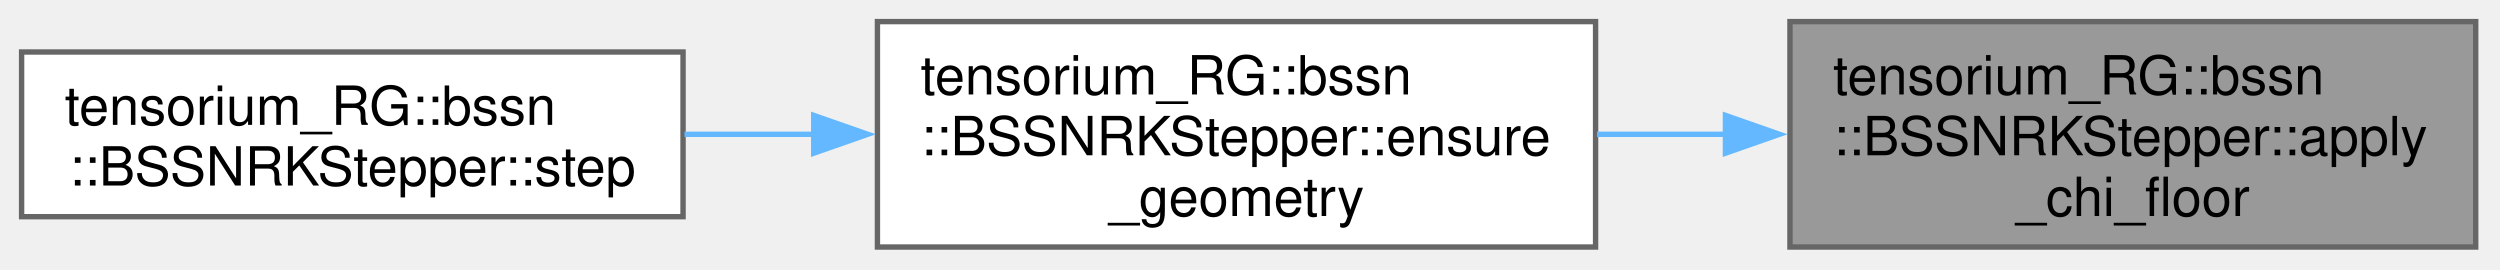
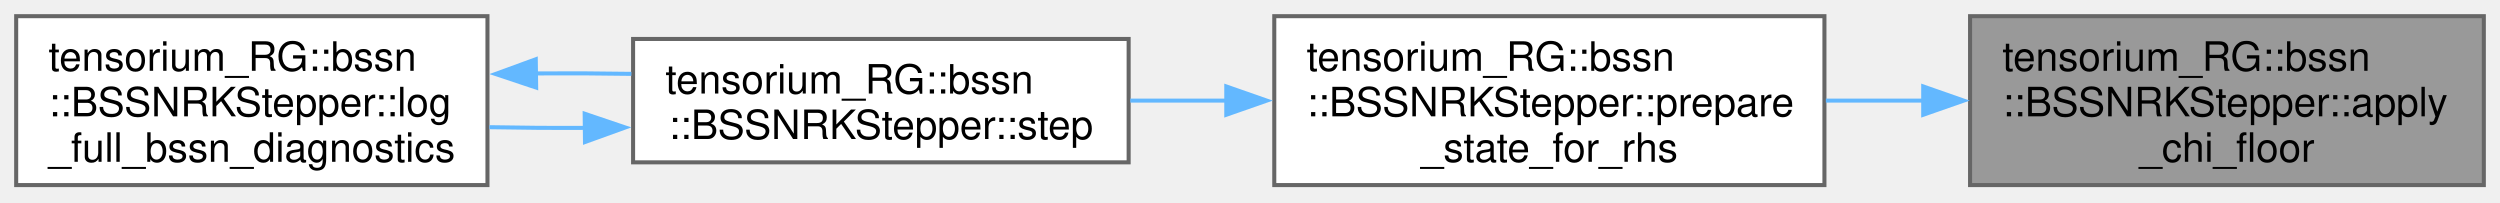
- <svg xmlns="http://www.w3.org/2000/svg" xmlns:xlink="http://www.w3.org/1999/xlink" width="463pt" height="50pt" viewBox="0.00 0.00 463.00 50.00">
+ <svg xmlns="http://www.w3.org/2000/svg" xmlns:xlink="http://www.w3.org/1999/xlink" width="618pt" height="50pt" viewBox="0.00 0.00 618.00 50.00">
  <g id="graph0" class="graph" transform="scale(1 1) rotate(0) translate(4 45.75)">
    <g id="Node000001" class="node">
      <g id="a_Node000001">
-         <a xlink:title="Prevent  from reaching zero to keep  well conditioned.">
-           <polygon fill="#999999" stroke="#666666" points="454.5,-41.75 327.5,-41.75 327.5,0 454.5,0 454.5,-41.75" />
-           <text xml:space="preserve" text-anchor="start" x="335.5" y="-28.25" font-family="Helvetica,sans-Serif" font-size="10.00">tensorium_RG::bssn</text>
-           <text xml:space="preserve" text-anchor="start" x="335.5" y="-17" font-family="Helvetica,sans-Serif" font-size="10.00">::BSSNRKStepper::apply</text>
-           <text xml:space="preserve" text-anchor="middle" x="391" y="-5.75" font-family="Helvetica,sans-Serif" font-size="10.00">_chi_floor</text>
+         <a xlink:title="Smoothly limit chi to keep metric well conditioned.">
+           <polygon fill="#999999" stroke="#666666" points="610,-41.75 483,-41.75 483,0 610,0 610,-41.75" />
+           <text xml:space="preserve" text-anchor="start" x="491" y="-28.25" font-family="Helvetica,sans-Serif" font-size="10.00">tensorium_RG::bssn</text>
+           <text xml:space="preserve" text-anchor="start" x="491" y="-17" font-family="Helvetica,sans-Serif" font-size="10.00">::BSSNRKStepper::apply</text>
+           <text xml:space="preserve" text-anchor="middle" x="546.5" y="-5.75" font-family="Helvetica,sans-Serif" font-size="10.00">_chi_floor</text>
        </a>
      </g>
    </g>
    <g id="Node000002" class="node">
      <g id="a_Node000002">
-         <a xlink:href="classtensorium___r_g_1_1bssn_1_1_b_s_s_n_r_k_stepper.html#ad2e2e4acabae8ae90f3793efaad083e2" target="_top" xlink:title="Reproject the grid, floor , and rebuild Christoffels and Ricci.">
-           <polygon fill="white" stroke="#666666" points="291.5,-41.75 158.5,-41.75 158.5,0 291.5,0 291.5,-41.75" />
-           <text xml:space="preserve" text-anchor="start" x="166.5" y="-28.25" font-family="Helvetica,sans-Serif" font-size="10.00">tensorium_RG::bssn</text>
-           <text xml:space="preserve" text-anchor="start" x="166.5" y="-17" font-family="Helvetica,sans-Serif" font-size="10.00">::BSSNRKStepper::ensure</text>
-           <text xml:space="preserve" text-anchor="middle" x="225" y="-5.75" font-family="Helvetica,sans-Serif" font-size="10.00">_geometry</text>
+         <a xlink:href="classtensorium___r_g_1_1bssn_1_1_b_s_s_n_r_k_stepper.html#a4799c3a442d6d6dd5734ab2af16f4bd9" target="_top" xlink:title="Project det/tr, apply boundaries, and refresh derivatives before RHS evaluation.">
+           <polygon fill="white" stroke="#666666" points="447,-41.75 311,-41.75 311,0 447,0 447,-41.75" />
+           <text xml:space="preserve" text-anchor="start" x="319" y="-28.25" font-family="Helvetica,sans-Serif" font-size="10.00">tensorium_RG::bssn</text>
+           <text xml:space="preserve" text-anchor="start" x="319" y="-17" font-family="Helvetica,sans-Serif" font-size="10.00">::BSSNRKStepper::prepare</text>
+           <text xml:space="preserve" text-anchor="middle" x="379" y="-5.75" font-family="Helvetica,sans-Serif" font-size="10.00">_state_for_rhs</text>
        </a>
      </g>
    </g>
    <g id="edge1_Node000001_Node000002" class="edge">
      <g id="a_edge1_Node000001_Node000002">
        <a xlink:title=" ">
-           <path fill="none" stroke="#63b8ff" d="M315.82,-20.88C307.8,-20.88 299.67,-20.88 291.76,-20.88" />
-           <polygon fill="#63b8ff" stroke="#63b8ff" points="315.55,-24.38 325.55,-20.88 315.55,-17.38 315.55,-24.38" />
+           <path fill="none" stroke="#63b8ff" d="M471.62,-20.88C463.54,-20.88 455.35,-20.88 447.35,-20.88" />
+           <polygon fill="#63b8ff" stroke="#63b8ff" points="471.42,-24.38 481.42,-20.88 471.42,-17.38 471.42,-24.38" />
        </a>
      </g>
    </g>
    <g id="Node000003" class="node">
      <g id="a_Node000003">
-         <a xlink:href="classtensorium___r_g_1_1bssn_1_1_b_s_s_n_r_k_stepper.html#a4ad69561ae2821477d424f8f34eb9b23" target="_top" xlink:title="Advance the grid by dt using four RK stages.">
-           <polygon fill="white" stroke="#666666" points="122.5,-36.12 0,-36.12 0,-5.62 122.5,-5.62 122.5,-36.12" />
-           <text xml:space="preserve" text-anchor="start" x="8" y="-22.62" font-family="Helvetica,sans-Serif" font-size="10.00">tensorium_RG::bssn</text>
-           <text xml:space="preserve" text-anchor="middle" x="61.25" y="-11.38" font-family="Helvetica,sans-Serif" font-size="10.00">::BSSNRKStepper::step</text>
+         <a xlink:href="classtensorium___r_g_1_1bssn_1_1_b_s_s_n_r_k_stepper.html#a4ad69561ae2821477d424f8f34eb9b23" target="_top" xlink:title=" ">
+           <polygon fill="white" stroke="#666666" points="275,-36.12 152.5,-36.12 152.5,-5.62 275,-5.62 275,-36.12" />
+           <text xml:space="preserve" text-anchor="start" x="160.5" y="-22.62" font-family="Helvetica,sans-Serif" font-size="10.00">tensorium_RG::bssn</text>
+           <text xml:space="preserve" text-anchor="middle" x="213.75" y="-11.38" font-family="Helvetica,sans-Serif" font-size="10.00">::BSSNRKStepper::step</text>
        </a>
      </g>
    </g>
    <g id="edge2_Node000002_Node000003" class="edge">
      <g id="a_edge2_Node000002_Node000003">
        <a xlink:title=" ">
-           <path fill="none" stroke="#63b8ff" d="M146.85,-20.88C138.76,-20.88 130.63,-20.88 122.77,-20.88" />
-           <polygon fill="#63b8ff" stroke="#63b8ff" points="146.7,-24.38 156.7,-20.88 146.7,-17.38 146.7,-24.38" />
+           <path fill="none" stroke="#63b8ff" d="M299.34,-20.88C291.3,-20.88 283.21,-20.88 275.4,-20.88" />
+           <polygon fill="#63b8ff" stroke="#63b8ff" points="299.14,-24.38 309.14,-20.88 299.14,-17.38 299.14,-24.38" />
+         </a>
+       </g>
+     </g>
+     <g id="Node000004" class="node">
+       <g id="a_Node000004">
+         <a xlink:href="classtensorium___r_g_1_1bssn_1_1_b_s_s_n_r_k_stepper.html#ad44714f723e4f66e1a207a115414690d" target="_top" xlink:title=" ">
+           <polygon fill="white" stroke="#666666" points="116.5,-41.75 0,-41.75 0,0 116.5,0 116.5,-41.75" />
+           <text xml:space="preserve" text-anchor="start" x="8" y="-28.25" font-family="Helvetica,sans-Serif" font-size="10.00">tensorium_RG::bssn</text>
+           <text xml:space="preserve" text-anchor="start" x="8" y="-17" font-family="Helvetica,sans-Serif" font-size="10.00">::BSSNRKStepper::log</text>
+           <text xml:space="preserve" text-anchor="middle" x="58.25" y="-5.75" font-family="Helvetica,sans-Serif" font-size="10.00">_full_bssn_diagnostics</text>
+         </a>
+       </g>
+     </g>
+     <g id="edge3_Node000003_Node000004" class="edge">
+       <g id="a_edge3_Node000003_Node000004">
+         <a xlink:title=" ">
+           <path fill="none" stroke="#63b8ff" d="M140.57,-14.14C132.66,-14.1 124.68,-14.16 116.97,-14.31" />
+           <polygon fill="#63b8ff" stroke="#63b8ff" points="140.53,-17.64 150.57,-14.24 140.61,-10.64 140.53,-17.64" />
+         </a>
+       </g>
+     </g>
+     <g id="edge4_Node000004_Node000003" class="edge">
+       <g id="a_edge4_Node000004_Node000003">
+         <a xlink:title=" ">
+           <path fill="none" stroke="#63b8ff" d="M128.42,-27.6C136.31,-27.66 144.31,-27.62 152.08,-27.49" />
+           <polygon fill="#63b8ff" stroke="#63b8ff" points="128.54,-24.1 118.49,-27.46 128.44,-31.1 128.54,-24.1" />
        </a>
      </g>
    </g>
  </g>
</svg>
